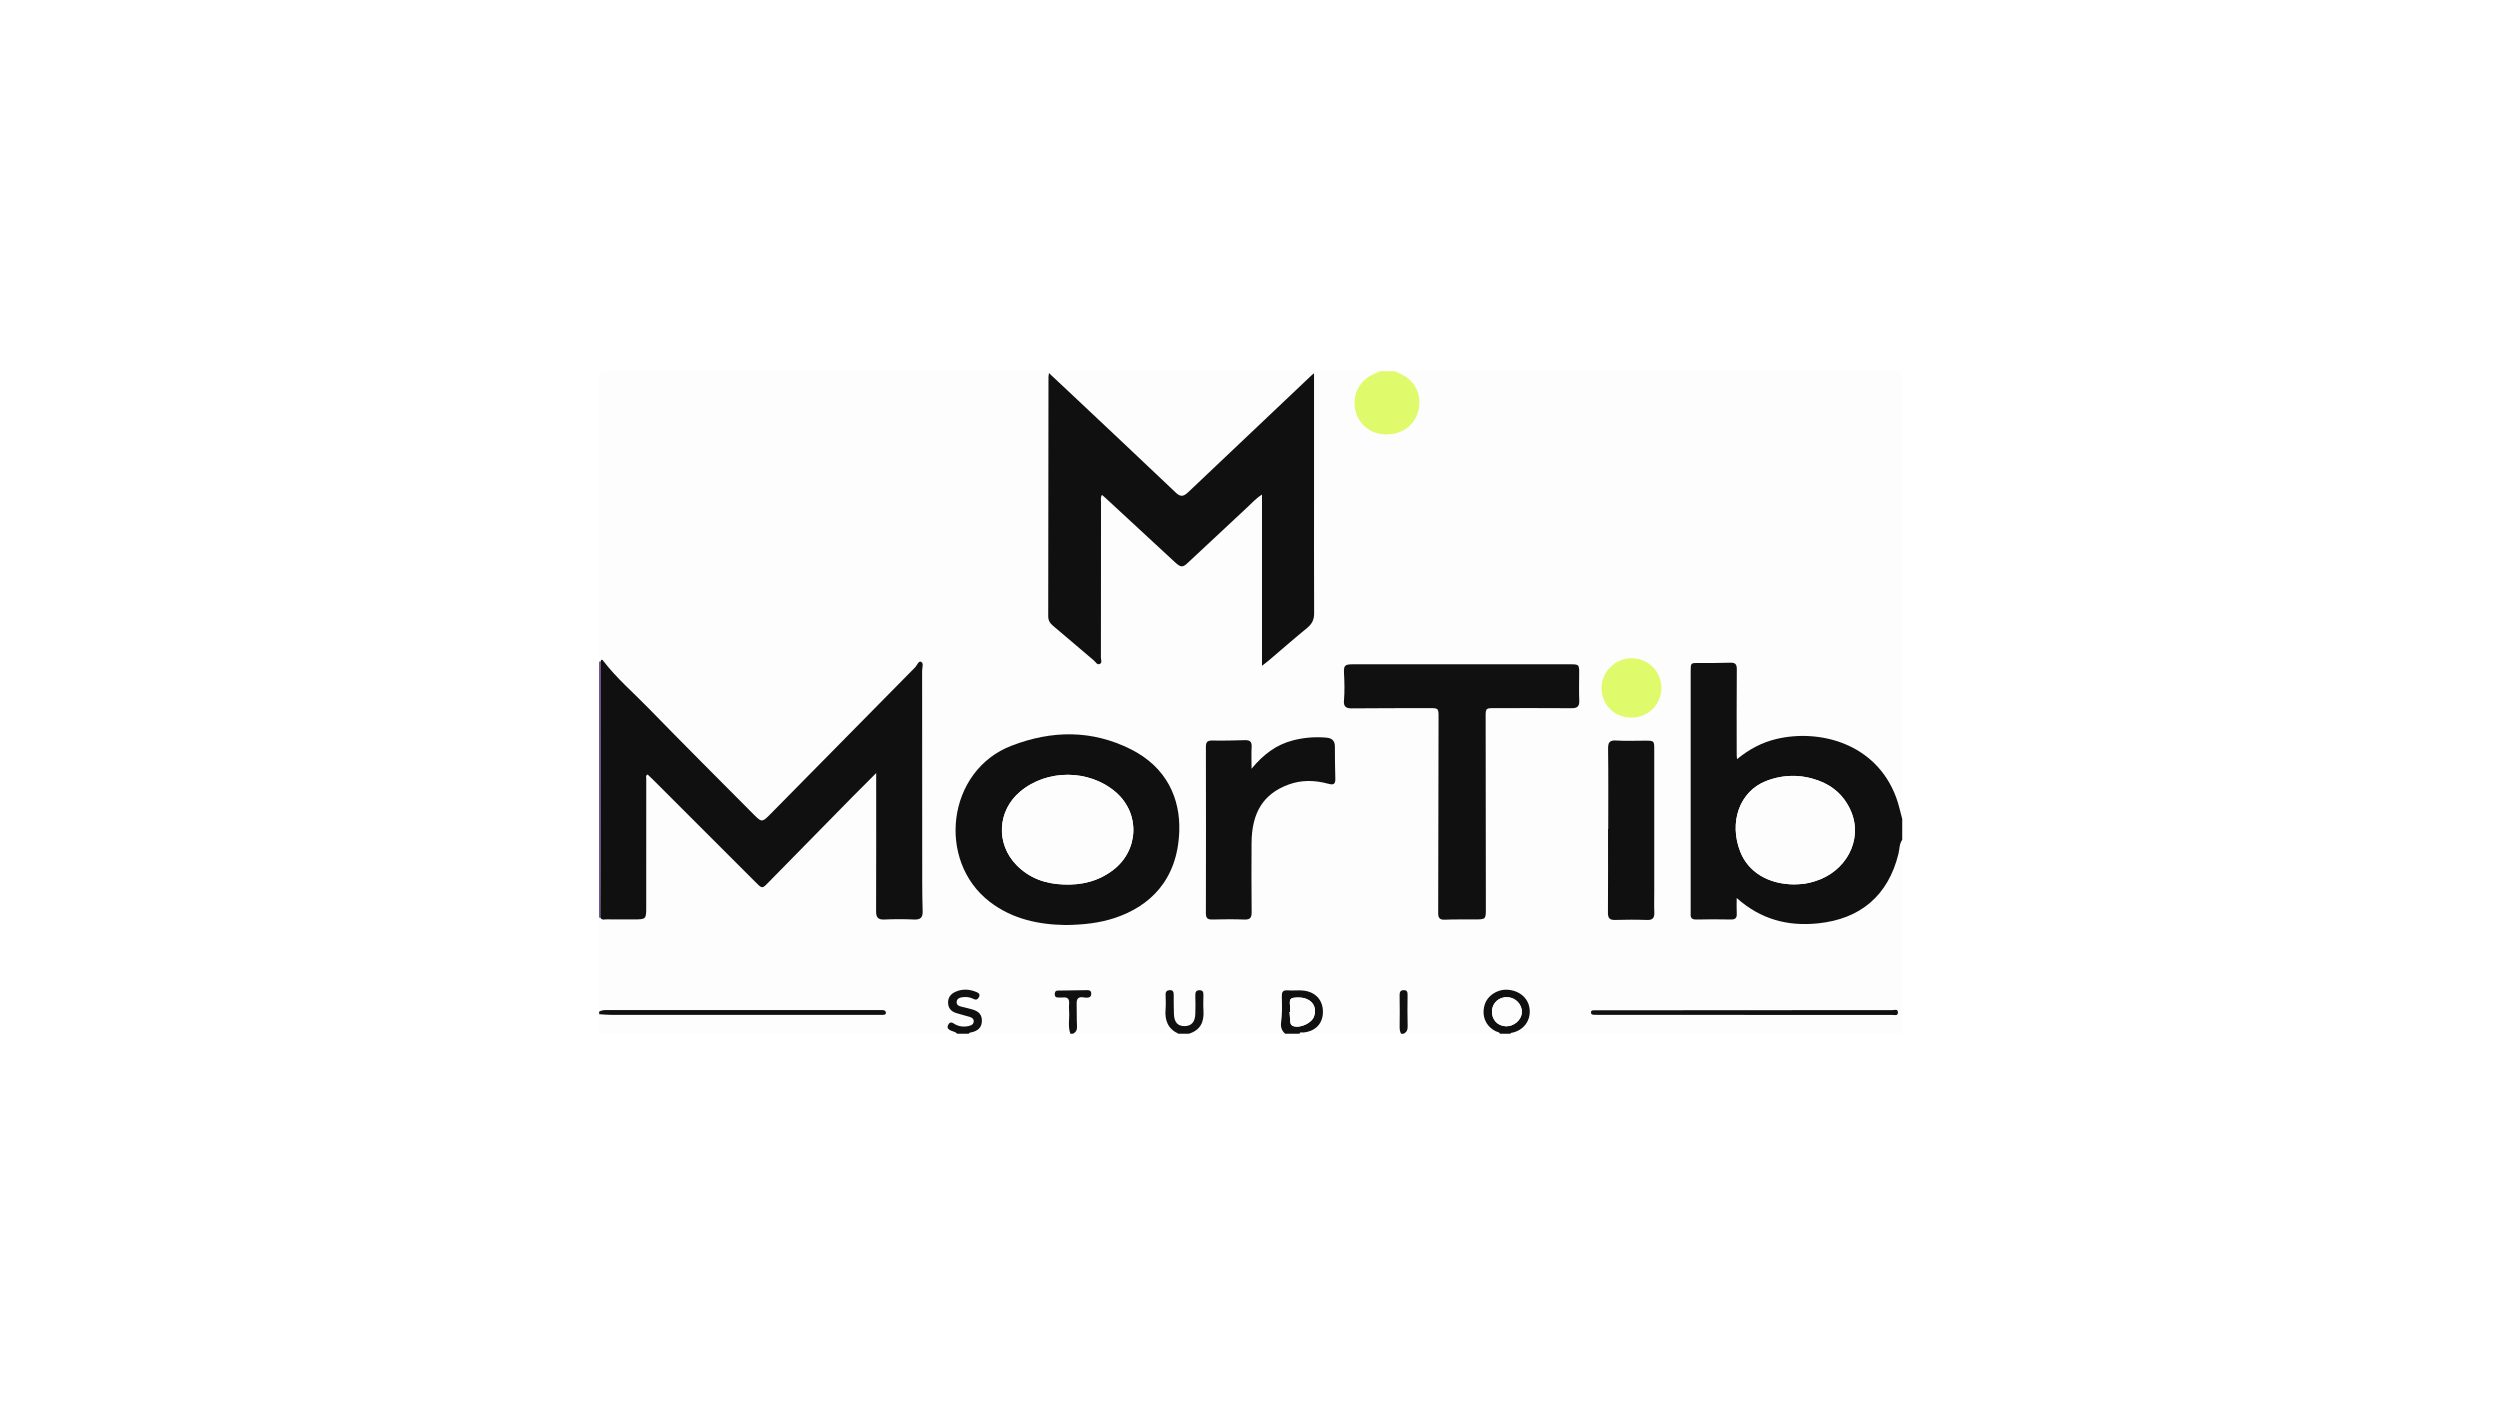
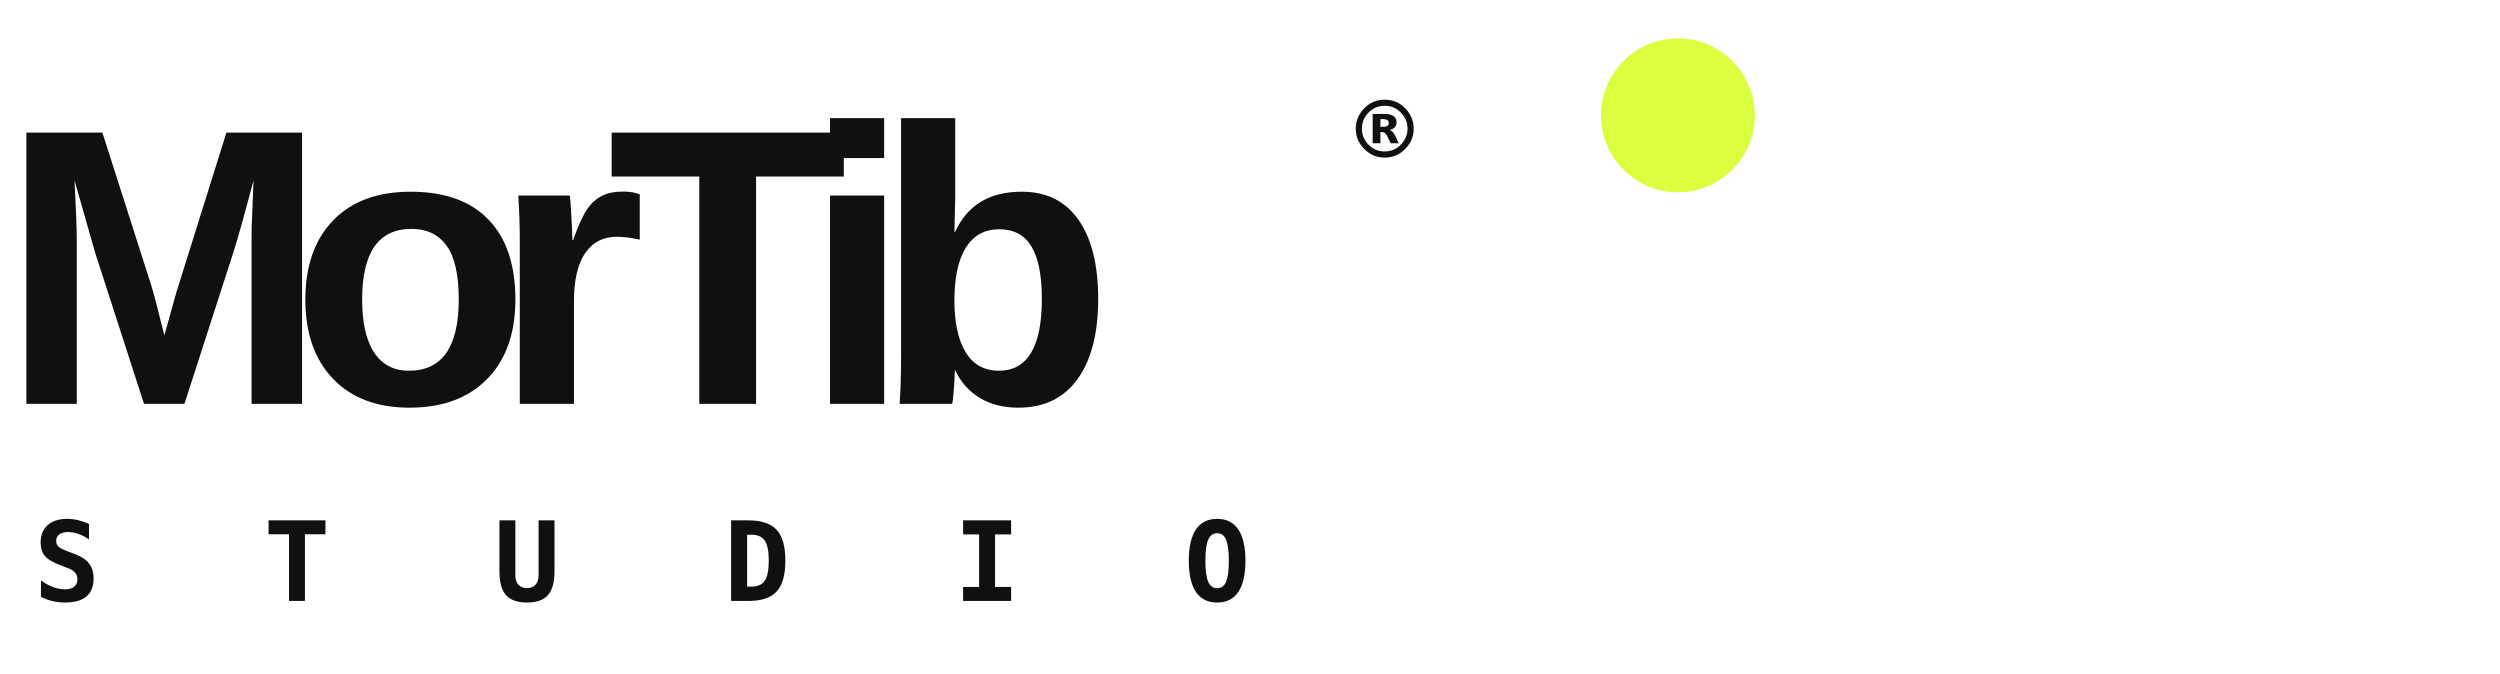
- <svg xmlns="http://www.w3.org/2000/svg" xmlns:xlink="http://www.w3.org/1999/xlink" version="1.1" id="Layer_1" x="0px" y="0px" viewBox="0 0 1920 1080" style="enable-background:new 0 0 1920 1080;" xml:space="preserve">
-   <style type="text/css">
- 	.st0{clip-path:url(#SVGID_00000042729544210953859640000009052027108851431600_);}
- 	.st1{fill:#FDFDFD;}
- 	.st2{fill:#101010;}
- 	.st3{fill:#DFFA6B;}
- 	.st4{fill:#5E358D;}
- </style>
-   <g>
-     <defs>
-       <rect id="SVGID_1_" x="460" y="285" width="1001" height="509" />
-     </defs>
-     <clipPath id="SVGID_00000047023148715513596650000001095270166866358448_">
-       <use xlink:href="#SVGID_1_" style="overflow:visible;" />
-     </clipPath>
-     <g style="clip-path:url(#SVGID_00000047023148715513596650000001095270166866358448_);">
-       <path class="st1" d="M1460.9,644.96c0,48.31-0.05,96.63,0.1,144.94c0.01,3.42-0.67,4.1-4.1,4.09    c-98.98-0.12-197.95-0.1-296.93-0.1c0.39-0.99,1.33-0.75,2.09-0.95c8.21-2.12,13.28-8.97,12.75-17.21    c-0.54-8.37-6.83-14.5-15.99-15.55c-8.3-0.95-16.52,4.19-18.68,11.68c-2.43,8.45,0.96,16.34,8.57,20.11    c1.12,0.56,2.65,0.47,3.26,1.91c-24.66,0-49.32,0-73.98,0c2.31-1.19,3.17-2.89,3.09-5.66c-0.24-7.95-0.13-15.91-0.06-23.86    c0.02-2.23-0.15-4.02-3-3.94c-2.59,0.07-3.17,1.47-3.12,3.9c0.15,8.12,0.13,16.24,0.02,24.36c-0.02,1.88,0.24,3.57,1.08,5.2    c-25.99,0-51.99,0-77.98,0c0.52-1.68,1.93-0.86,2.93-0.95c9.19-0.87,14.88-6.65,15.07-15.41c0.2-9.26-5.47-15.65-14.81-16.77    c-3.98-0.48-8.01,0.14-11.92-0.19c-4.49-0.38-4.91,1.6-4.83,5.14c0.14,6.48,0.35,12.98-0.56,19.42c-0.49,3.5,0.4,6.44,3.13,8.75    c-24.66,0-49.32,0-73.98,0c8.88-2.71,11.8-9.08,11.21-17.82c-0.26-3.81-0.08-7.65-0.04-11.47c0.03-2.12-0.02-4.12-2.91-4.13    c-2.99-0.01-3.38,1.83-3.31,4.33c0.14,4.66,0.18,9.33,0,13.98c-0.24,6.2-3.01,9.2-8.16,9.26c-5.23,0.07-7.98-2.82-8.25-9.06    c-0.22-4.98-0.15-9.97-0.18-14.95c-0.01-2.01-0.35-3.71-2.93-3.62c-2.19,0.08-3.35,1.05-3.3,3.4c0.08,3.83,0.29,7.68-0.03,11.48    c-0.72,8.42,1.9,14.89,9.89,18.6c-26.99,0-53.99,0-80.98,0c2.32-1.2,3.23-2.91,3.08-5.68c-0.32-5.8-0.1-11.63-0.27-17.44    c-0.11-3.6,1.22-5.37,4.98-4.83c0.98,0.14,1.98,0.34,2.95,0.3c1.82-0.08,3.18-0.7,3.27-2.91c0.09-2.29-1.23-2.93-3.11-2.9    c-7.47,0.08-14.94,0.23-22.42,0.33c-1.98,0.03-2.51,1.15-2.5,2.91c0.01,1.7,0.85,2.4,2.45,2.4c1.33,0,2.67,0.12,3.99-0.01    c3.53-0.36,4.85,1.26,4.6,4.66c-0.15,1.98-0.15,4,0,5.98c0.41,5.73-1.09,11.57,0.98,17.2c-25.99,0-51.99,0-77.98,0    c0.18-0.8,0.78-0.85,1.46-0.98c5.59-1.04,8.37-3.88,8.54-8.62c0.16-4.74-2.1-7.57-7.47-9.1c-2.87-0.82-5.78-1.46-8.68-2.18    c-1.96-0.48-3.44-1.48-3.21-3.72c0.23-2.16,1.89-3.02,3.81-3.35c3.19-0.56,6.32-0.24,9.21,1.27c1.97,1.03,3.23,0.23,4.08-1.42    c0.97-1.88,0.17-3.04-1.73-3.84c-5.46-2.3-10.92-2.7-16.41-0.21c-3.68,1.67-5.73,4.52-5.56,8.62c0.16,3.95,2.43,6.44,6.11,7.6    c3.32,1.04,6.69,1.9,10.04,2.86c1.84,0.53,3.61,1.37,3.54,3.56c-0.07,2.42-1.97,3.21-4.06,3.64c-4.09,0.84-7.92,0.28-11.43-2.06    c-1.77-1.18-3.14-0.79-4.09,1.02c-0.91,1.73-0.59,3.03,1.26,4.12c1.81,1.07,4.14,1.05,5.58,2.79c-90.32,0-180.64-0.03-270.97,0.1    c-3.47,0-4.39-0.73-4.05-4.12c0.36-3.62,0.08-7.31,0.08-10.97c2.87,0.17,5.75,0.49,8.62,0.49c68.42,0.03,136.84,0.02,205.26,0.02    c1.33,0,2.66,0.03,3.99-0.02c0.99-0.04,2.19-0.07,2.34-1.32c0.16-1.38-0.79-2.14-2.09-2.3c-0.99-0.12-1.99-0.04-2.99-0.04    c-69.92,0-139.84,0.01-209.76-0.03c-1.94,0-3.7,0.32-5.38,1.2c0-23.99,0-47.98,0-71.97c0.27-0.21,0.58-0.28,0.92-0.23    c1.12,2.24,3.2,1.33,4.88,1.36c6.83,0.11,13.66,0.04,20.49,0.04c9.99,0,9.9,0,9.89-10.17c-0.04-32.65-0.02-65.3,0.02-97.95    c0-1.01-0.7-2.37,1.08-3.13c1.24,1.18,2.57,2.39,3.85,3.66c26.51,26.5,53.02,53,79.53,79.5c4.47,4.47,4.63,4.51,9.04,0.03    c21.6-21.97,43.16-43.98,64.76-65.95c5.78-5.88,11.64-11.67,18.33-18.36c0,2.73,0,4.16,0,5.59c0,33.48,0.06,66.97-0.07,100.45    c-0.02,4.64,1.31,6.65,6.28,6.42c7.64-0.34,15.33-0.35,22.97,0c4.84,0.23,6.65-1.61,6.51-6.26c-0.22-7.49-0.34-14.98-0.34-22.47    c-0.03-54.14,0-108.28-0.07-162.42c0-2.35,1.43-5.84-0.91-6.82c-1.88-0.79-3.02,2.84-4.57,4.41    c-37.23,37.67-74.39,75.42-111.57,113.13c-5.67,5.75-6.38,5.72-11.93,0.12c-27.1-27.32-54.38-54.45-81.2-82.04    c-11.7-12.04-24.55-22.99-34.8-36.43c-1.32-1.73-1.7-0.13-2.06,0.92c-0.33-0.11-0.66-0.21-0.99-0.32    c0-72.97,0.03-145.94-0.1-218.92c-0.01-3.42,0.67-4.09,4.1-4.09c198.62,0.11,397.24,0.09,595.85,0.09c-2.24,1-4.55,1.88-6.72,3.03    c-10.11,5.38-14.96,16.21-12.3,27.28c2.54,10.57,11.65,17.89,22.7,18.23c12.24,0.38,21.93-6.11,25.26-16.94    c3.41-11.08-0.61-22.07-10.43-28.04c-2.36-1.43-5.01-2.4-7.52-3.57c128.47,0,256.94,0.02,385.41-0.09c3.75,0,4.6,0.84,4.59,4.59    c-0.12,113.12-0.09,226.25-0.09,339.37c-1.52-5.48-2.66-11.1-4.62-16.43c-15.47-42.03-59.25-52.78-91.95-45.03    c-11.15,2.64-20.99,7.86-30.32,15.52c-0.12-1.54-0.24-2.3-0.24-3.06c-0.01-21.98-0.1-43.96,0.08-65.94    c0.03-4.04-1.28-5.23-5.18-5.09c-7.98,0.29-15.98,0.24-23.97,0.21c-6.26-0.02-6.28-0.1-6.28,6.29c0,61.27,0,122.55,0,183.82    c0,0.83,0.05,1.67-0.01,2.5c-0.23,3.08,0.85,4.49,4.25,4.41c8.82-0.2,17.65-0.18,26.48-0.01c3.43,0.07,4.88-1.03,4.67-4.57    c-0.22-3.69-0.05-7.4-0.05-11.92c18.42,16.37,38.98,21.81,62.2,19.48c32.9-3.3,54.17-21.42,62.05-53.48    C1458.91,652.1,1458.61,648.16,1460.9,644.96z M1009.18,286.64c-1.25,1.05-1.73,1.42-2.18,1.84    c-31.42,29.75-62.85,59.48-94.21,89.27c-3.15,2.99-5.63,4.52-9.58,0.76c-27.01-25.69-54.19-51.2-81.33-76.76    c-5.23-4.93-10.48-9.83-16.29-15.27c-0.21,1.62-0.36,2.23-0.36,2.85c-0.07,61.28-0.11,122.57-0.2,183.85    c0,3.1,1.19,5.29,3.54,7.27c10.58,8.88,21.03,17.92,31.59,26.82c1.32,1.11,2.35,3.53,4.4,2.67c2.11-0.88,0.94-3.27,0.94-4.93    c0.07-39.8,0.04-79.6,0.08-119.41c0-1.72-0.56-3.56,0.75-5.54c0.95,0.83,1.81,1.54,2.63,2.29c17.71,16.38,35.43,32.75,53.13,49.15    c4.67,4.33,6.1,4.52,10.04,0.84c15.32-14.31,30.61-28.65,45.97-42.92c3.42-3.17,6.53-6.74,11.11-9.6c0,44.07,0,87.43,0,131.49    c2.05-1.6,3.62-2.74,5.09-3.99c9.89-8.4,19.65-16.97,29.69-25.18c3.69-3.02,5.29-6.32,5.26-11.1    c-0.14-31.64-0.07-63.28-0.07-94.93C1009.18,346.65,1009.18,317.18,1009.18,286.64z M818.55,710.42    c13.55-0.19,25.9-1.51,37.84-5.51c26.1-8.73,47.95-28.48,49.29-66.44c0.88-24.98-9.46-49.21-37.38-63.13    c-29.8-14.86-60.29-14.57-91.28-2.71c-49.91,19.1-57.79,88.48-16.96,119.9C777.64,706.05,798.03,710.13,818.55,710.42z     M1122.88,510.17c-27.99,0-55.98-0.01-83.97,0c-6.1,0-7.03,0.87-6.72,6.94c0.36,6.99,0.56,13.97-0.04,20.95    c-0.37,4.25,1.35,6,5.73,5.96c19.99-0.17,39.98-0.15,59.97-0.19c6.86-0.01,6.97,0.1,6.95,7.03    c-0.09,50.14-0.18,100.27-0.28,150.41c-0.01,3.3,0.93,5.22,4.9,5.05c7.82-0.32,15.65-0.2,23.48-0.22    c8.12-0.03,8.24-0.11,8.23-8.47c-0.05-48.97-0.11-97.95-0.16-146.92c-0.01-6.86,0.01-6.88,7.03-6.88    c19.66-0.01,39.32-0.08,58.98,0.06c4.25,0.03,6.05-1.29,5.88-5.75c-0.27-7.15-0.1-14.32-0.06-21.49c0.03-6.09-0.3-6.49-6.46-6.49    C1178.53,510.16,1150.71,510.17,1122.88,510.17z M961.19,590.38c0-6.54-0.22-11.69,0.07-16.81c0.23-4.06-1.47-5.25-5.23-5.13    c-8.32,0.25-16.64,0.45-24.96,0.29c-3.73-0.07-4.95,1.1-4.94,4.82c0.09,42.63,0.1,85.25-0.01,127.88    c-0.01,3.86,1.45,4.83,5.02,4.74c8.16-0.2,16.33-0.28,24.47,0.03c4.46,0.17,5.71-1.39,5.66-5.74c-0.21-17.65-0.15-35.3-0.07-52.95    c0.11-23.61,9.19-37.95,28.46-44.99c9.86-3.61,19.86-3.4,29.92-0.73c2.99,0.79,6.11,1.66,5.96-3.45    c-0.24-8.3-0.34-16.61-0.34-24.91c0-4.57-2.18-6.54-6.62-6.93c-8.71-0.76-17.28-0.05-25.71,2.14    C980.2,571.94,970.24,579.39,961.19,590.38z M1235.12,636.62c-0.05,0-0.11,0-0.16,0c0,21.47,0.08,42.94-0.07,64.4    c-0.03,4.14,1.36,5.61,5.5,5.49c8.15-0.23,16.32-0.29,24.46,0.02c4.53,0.17,5.83-1.67,5.66-5.85c-0.23-5.48-0.06-10.98-0.06-16.47    c0-36.12,0-72.23,0-108.35c0-7.03-0.01-7.03-7.22-7.03c-7.32,0-14.67,0.35-21.96-0.12c-5.28-0.34-6.33,1.59-6.27,6.5    C1235.27,595.67,1235.12,616.15,1235.12,636.62z M1253.01,551.16c12.73-0.01,22.91-10.09,22.94-22.71    c0.04-12.73-9.9-22.73-22.76-22.92c-12.58-0.18-23.36,10.55-23.23,23.12C1230.09,541.41,1240.09,551.17,1253.01,551.16z     M1339.94,779.41c0,0.01,0,0.02,0,0.03c37.81,0,75.61,0,113.42,0.01c1.74,0,4.16,0.96,4.25-1.82c0.1-3.03-2.56-1.88-4.15-1.88    c-75.28,0.02-150.55,0.08-225.83,0.14c-1.17,0-2.33-0.02-3.5,0.01c-0.99,0.03-2.09-0.01-2.24,1.37c-0.16,1.55,0.85,2.03,2.14,2.09    c1.33,0.06,2.66,0.04,4,0.04C1265.33,779.42,1302.63,779.41,1339.94,779.41z" />
-       <path class="st2" d="M1460.9,644.96c-2.29,3.2-1.99,7.14-2.87,10.72c-7.88,32.06-29.16,50.18-62.05,53.48    c-23.22,2.33-43.78-3.12-62.2-19.48c0,4.52-0.17,8.23,0.05,11.92c0.21,3.54-1.24,4.63-4.67,4.57c-8.82-0.18-17.65-0.19-26.48,0.01    c-3.4,0.08-4.48-1.34-4.25-4.41c0.06-0.83,0.01-1.66,0.01-2.5c0-61.27,0-122.55,0-183.82c0-6.39,0.01-6.31,6.28-6.29    c7.99,0.03,15.99,0.08,23.97-0.21c3.9-0.14,5.21,1.05,5.18,5.09c-0.18,21.98-0.09,43.96-0.08,65.94c0,0.76,0.11,1.52,0.24,3.06    c9.32-7.66,19.17-12.88,30.32-15.52c32.69-7.74,76.47,3.01,91.95,45.03c1.96,5.32,3.1,10.94,4.62,16.43    C1460.9,634.3,1460.9,639.63,1460.9,644.96z M1377.87,679.22c2.66-0.16,5.34-0.14,7.96-0.52c2.62-0.39,5.22-1.05,7.76-1.82    c24.06-7.26,37.06-31.48,28.28-53.09c-4.74-11.67-13.3-19.87-25.1-24.23c-13.46-4.97-27.11-4.91-40.5,0.32    c-20.21,7.9-28.69,31.54-19.7,54.33C1342.71,669.8,1358.11,679.08,1377.87,679.22z" />
-       <path class="st3" d="M1071,285.09c2.51,1.18,5.16,2.14,7.52,3.57c9.82,5.97,13.84,16.95,10.43,28.04    c-3.33,10.82-13.02,17.32-25.26,16.94c-11.05-0.34-20.16-7.66-22.7-18.23c-2.66-11.07,2.19-21.91,12.3-27.28    c2.16-1.15,4.48-2.03,6.72-3.03C1063.67,285.09,1067.33,285.09,1071,285.09z" />
-       <path class="st2" d="M460.15,776.91c1.68-0.89,3.44-1.21,5.38-1.2c69.92,0.04,139.84,0.03,209.76,0.03c1,0,2.01-0.08,2.99,0.04    c1.3,0.15,2.25,0.92,2.09,2.3c-0.15,1.25-1.35,1.28-2.34,1.32c-1.33,0.05-2.66,0.02-3.99,0.02c-68.42,0-136.84,0.01-205.26-0.02    c-2.88,0-5.75-0.32-8.62-0.49C460.15,778.24,460.15,777.57,460.15,776.91z" />
-       <path class="st2" d="M987.02,793.9c-2.72-2.32-3.62-5.26-3.13-8.75c0.91-6.45,0.71-12.95,0.56-19.42    c-0.08-3.55,0.34-5.52,4.83-5.14c3.92,0.33,7.94-0.29,11.92,0.19c9.33,1.12,15.01,7.51,14.81,16.77    c-0.19,8.75-5.88,14.53-15.07,15.41c-1,0.1-2.41-0.72-2.93,0.95C994.35,793.9,990.68,793.9,987.02,793.9z M990.78,777.23    c-0.13,0-0.27,0.01-0.4,0.01c0.18,2.48,0.34,4.96,0.54,7.44c0.13,1.58,0.65,2.81,2.38,3.39c5.25,1.76,14.07-2.29,15.85-7.38    c2.92-8.35-2.72-14.9-12.6-14.62c-5.79,0.17-6.36,0.85-5.8,6.68C990.91,774.24,990.78,775.74,990.78,777.23z" />
-       <path class="st2" d="M1151.98,793.9c-0.61-1.43-2.14-1.35-3.26-1.91c-7.61-3.78-11-11.67-8.57-20.11    c2.16-7.49,10.38-12.64,18.68-11.68c9.15,1.05,15.45,7.17,15.99,15.55c0.53,8.24-4.54,15.09-12.75,17.21    c-0.76,0.2-1.69-0.04-2.09,0.95C1157.31,793.9,1154.64,793.9,1151.98,793.9z M1156.22,788.15c6.49,0.33,12.4-4.79,12.57-10.9    c0.16-5.87-4.83-11.07-10.97-11.42c-6.45-0.37-11.77,4.35-11.99,10.66C1145.6,782.95,1149.94,787.82,1156.22,788.15z" />
-       <path class="st2" d="M735.08,793.9c-1.45-1.74-3.78-1.72-5.58-2.79c-1.85-1.1-2.17-2.39-1.26-4.12c0.95-1.81,2.32-2.2,4.09-1.02    c3.5,2.34,7.34,2.9,11.43,2.06c2.08-0.43,3.99-1.22,4.06-3.64c0.06-2.19-1.71-3.03-3.54-3.56c-3.34-0.96-6.72-1.81-10.04-2.86    c-3.68-1.16-5.95-3.65-6.11-7.6c-0.16-4.1,1.88-6.95,5.56-8.62c5.49-2.49,10.94-2.09,16.41,0.21c1.9,0.8,2.7,1.96,1.73,3.84    c-0.85,1.64-2.11,2.45-4.08,1.42c-2.89-1.51-6.02-1.82-9.21-1.27c-1.92,0.33-3.58,1.19-3.81,3.35c-0.24,2.24,1.25,3.24,3.21,3.72    c2.9,0.71,5.81,1.36,8.68,2.18c5.37,1.53,7.63,4.36,7.47,9.1c-0.16,4.74-2.94,7.58-8.54,8.62c-0.68,0.13-1.28,0.18-1.46,0.98    C741.08,793.9,738.08,793.9,735.08,793.9z" />
-       <path class="st2" d="M905.04,793.9c-7.99-3.7-10.61-10.18-9.89-18.6c0.32-3.8,0.12-7.66,0.03-11.48c-0.05-2.35,1.11-3.33,3.3-3.4    c2.58-0.09,2.91,1.61,2.93,3.62c0.03,4.98-0.03,9.97,0.18,14.95c0.27,6.25,3.01,9.13,8.25,9.06c5.14-0.07,7.91-3.06,8.16-9.26    c0.18-4.65,0.14-9.33,0-13.98c-0.07-2.5,0.32-4.34,3.31-4.33c2.88,0.01,2.93,2,2.91,4.13c-0.05,3.82-0.22,7.66,0.04,11.47    c0.59,8.74-2.33,15.11-11.21,17.82C910.37,793.9,907.71,793.9,905.04,793.9z" />
-       <path class="st2" d="M822.06,793.9c-2.07-5.63-0.57-11.47-0.98-17.2c-0.14-1.98-0.14-4,0-5.98c0.25-3.4-1.07-5.02-4.6-4.66    c-1.32,0.13-2.66,0.01-3.99,0.01c-1.6,0-2.44-0.7-2.45-2.4c-0.01-1.76,0.52-2.89,2.5-2.91c7.47-0.1,14.94-0.25,22.42-0.33    c1.88-0.02,3.2,0.62,3.11,2.9c-0.09,2.21-1.45,2.83-3.27,2.91c-0.98,0.04-1.97-0.16-2.95-0.3c-3.76-0.54-5.09,1.23-4.98,4.83    c0.18,5.81-0.04,11.64,0.27,17.44c0.15,2.77-0.76,4.48-3.08,5.68C823.39,793.9,822.73,793.9,822.06,793.9z" />
-       <path class="st4" d="M461.07,704.7c-0.34-0.05-0.64,0.03-0.92,0.23c0-65.64,0-131.28,0-196.93c0.33,0.11,0.66,0.21,0.99,0.32    c0.07,1.82,0.2,3.65,0.2,5.48c-0.03,52.47-0.07,104.95-0.13,157.42C461.2,682.39,461.12,693.54,461.07,704.7z" />
-       <path class="st2" d="M1076,793.9c-0.84-1.64-1.1-3.33-1.08-5.2c0.11-8.12,0.13-16.24-0.02-24.36c-0.04-2.43,0.54-3.83,3.12-3.9    c2.85-0.08,3.02,1.72,3,3.94c-0.08,7.95-0.19,15.91,0.06,23.86c0.08,2.76-0.78,4.47-3.09,5.66    C1077.33,793.9,1076.66,793.9,1076,793.9z" />
-       <path class="st2" d="M1009.18,286.64c0,30.54,0,60.01,0,89.49c0,31.64-0.07,63.28,0.07,94.93c0.02,4.77-1.58,8.08-5.26,11.1    c-10.04,8.22-19.8,16.78-29.69,25.18c-1.47,1.25-3.04,2.38-5.09,3.99c0-44.06,0-87.42,0-131.49c-4.58,2.87-7.7,6.43-11.11,9.6    c-15.36,14.27-30.64,28.61-45.97,42.92c-3.94,3.68-5.37,3.49-10.04-0.84c-17.69-16.4-35.41-32.77-53.13-49.15    c-0.82-0.76-1.68-1.47-2.63-2.29c-1.31,1.98-0.74,3.82-0.75,5.54c-0.04,39.8-0.02,79.6-0.08,119.41c0,1.66,1.17,4.06-0.94,4.93    c-2.05,0.85-3.08-1.56-4.4-2.67c-10.56-8.9-21.01-17.94-31.59-26.82c-2.36-1.98-3.55-4.17-3.54-7.27    c0.09-61.28,0.14-122.57,0.2-183.85c0-0.61,0.15-1.23,0.36-2.85c5.81,5.44,11.06,10.34,16.29,15.27    c27.13,25.56,54.31,51.07,81.33,76.76c3.95,3.76,6.43,2.23,9.58-0.76c31.36-29.8,62.8-59.53,94.21-89.27    C1007.45,288.06,1007.94,287.69,1009.18,286.64z" />
-       <path class="st2" d="M461.07,704.7c0.05-11.16,0.13-22.31,0.15-33.47c0.06-52.47,0.1-104.95,0.13-157.42    c0-1.83-0.13-3.65-0.2-5.48c0.36-1.05,0.74-2.65,2.06-0.92c10.25,13.44,23.1,24.39,34.8,36.43c26.82,27.59,54.1,54.73,81.2,82.04    c5.56,5.6,6.26,5.63,11.93-0.12c37.18-37.72,74.34-75.47,111.57-113.13c1.55-1.57,2.69-5.2,4.57-4.41    c2.35,0.99,0.91,4.47,0.91,6.82c0.07,54.14,0.04,108.28,0.07,162.42c0,7.49,0.12,14.98,0.34,22.47c0.14,4.65-1.67,6.49-6.51,6.26    c-7.64-0.36-15.33-0.35-22.97,0c-4.96,0.22-6.29-1.78-6.28-6.42c0.13-33.48,0.07-66.97,0.07-100.45c0-1.43,0-2.85,0-5.59    c-6.69,6.69-12.55,12.49-18.33,18.36c-21.6,21.97-43.16,43.98-64.76,65.95c-4.4,4.48-4.57,4.43-9.04-0.03    c-26.51-26.5-53.02-53.01-79.53-79.5c-1.27-1.27-2.61-2.49-3.85-3.66c-1.78,0.76-1.08,2.12-1.08,3.13    c-0.04,32.65-0.06,65.3-0.02,97.95c0.01,10.17,0.1,10.17-9.89,10.17c-6.83,0-13.66,0.06-20.49-0.04    C464.27,706.03,462.18,706.94,461.07,704.7z" />
-       <path class="st2" d="M818.55,710.42c-20.51-0.29-40.91-4.37-58.49-17.89c-40.83-31.41-32.95-100.8,16.96-119.9    c30.99-11.86,61.48-12.15,91.28,2.71c27.92,13.92,38.26,38.14,37.38,63.13c-1.34,37.96-23.19,57.71-49.29,66.44    C844.45,708.91,832.09,710.23,818.55,710.42z M816.71,679.28c13.88,0.61,26.71-2.44,37.95-10.94    c20.17-15.25,21.13-43.83,2.06-60.13c-20.41-17.44-52.6-17.57-73.19-0.29c-17.61,14.77-18.9,40.1-2.78,56.52    C790.6,674.47,802.86,678.81,816.71,679.28z" />
-       <path class="st2" d="M1122.88,510.17c27.82,0,55.65-0.01,83.47,0c6.16,0,6.5,0.4,6.46,6.49c-0.04,7.16-0.21,14.33,0.06,21.49    c0.17,4.46-1.63,5.78-5.88,5.75c-19.66-0.14-39.32-0.07-58.98-0.06c-7.02,0-7.04,0.01-7.03,6.88    c0.05,48.97,0.11,97.95,0.16,146.92c0.01,8.36-0.11,8.45-8.23,8.47c-7.83,0.02-15.66-0.1-23.48,0.22    c-3.97,0.16-4.91-1.76-4.9-5.05c0.1-50.14,0.2-100.27,0.28-150.41c0.01-6.94-0.1-7.04-6.95-7.03    c-19.99,0.03-39.98,0.01-59.97,0.19c-4.38,0.04-6.1-1.71-5.73-5.96c0.6-6.98,0.4-13.96,0.04-20.95c-0.31-6.07,0.61-6.94,6.72-6.94    C1066.9,510.16,1094.89,510.17,1122.88,510.17z" />
-       <path class="st2" d="M961.19,590.38c9.05-10.99,19.01-18.44,31.68-21.74c8.44-2.2,17-2.9,25.71-2.14    c4.44,0.38,6.62,2.36,6.62,6.93c0,8.3,0.1,16.61,0.34,24.91c0.15,5.11-2.97,4.24-5.96,3.45c-10.06-2.67-20.05-2.88-29.92,0.73    c-19.27,7.04-28.35,21.38-28.46,44.99c-0.08,17.65-0.14,35.3,0.07,52.95c0.05,4.34-1.2,5.91-5.66,5.74    c-8.15-0.31-16.32-0.22-24.47-0.03c-3.56,0.09-5.03-0.88-5.02-4.74c0.11-42.63,0.1-85.25,0.01-127.88    c-0.01-3.72,1.21-4.89,4.94-4.82c8.31,0.16,16.64-0.04,24.96-0.29c3.77-0.11,5.47,1.07,5.23,5.13    C960.97,578.69,961.19,583.84,961.19,590.38z" />
-       <path class="st2" d="M1235.12,636.62c0-20.47,0.16-40.94-0.11-61.41c-0.06-4.91,0.99-6.85,6.27-6.5    c7.29,0.47,14.64,0.12,21.96,0.12c7.21,0,7.22,0,7.22,7.03c0,36.12,0,72.23,0,108.35c0,5.49-0.17,10.99,0.06,16.47    c0.17,4.18-1.13,6.02-5.66,5.85c-8.15-0.3-16.31-0.25-24.46-0.02c-4.14,0.12-5.53-1.35-5.5-5.49c0.15-21.47,0.07-42.94,0.07-64.4    C1235.01,636.62,1235.06,636.62,1235.12,636.62z" />
-       <path class="st3" d="M1253.01,551.16c-12.91,0.02-22.92-9.75-23.05-22.5c-0.13-12.57,10.65-23.3,23.23-23.12    c12.86,0.18,22.8,10.19,22.76,22.92C1275.91,541.07,1265.74,551.14,1253.01,551.16z" />
-       <path class="st2" d="M1339.94,779.41c-37.31,0-74.61,0-111.92,0c-1.33,0-2.67,0.03-4-0.04c-1.29-0.06-2.3-0.54-2.14-2.09    c0.14-1.38,1.24-1.34,2.24-1.37c1.16-0.03,2.33-0.01,3.5-0.01c75.28-0.06,150.55-0.12,225.83-0.14c1.59,0,4.25-1.15,4.15,1.88    c-0.09,2.78-2.51,1.82-4.25,1.82c-37.81-0.02-75.61-0.01-113.42-0.01C1339.94,779.44,1339.94,779.43,1339.94,779.41z" />
-       <path class="st1" d="M1377.87,679.22c-19.76-0.14-35.16-9.42-41.3-25.01c-8.98-22.79-0.51-46.43,19.7-54.33    c13.39-5.23,27.04-5.3,40.5-0.32c11.8,4.36,20.36,12.56,25.1,24.23c8.79,21.61-4.21,45.83-28.28,53.09    c-2.54,0.77-5.14,1.43-7.76,1.82C1383.21,679.09,1380.53,679.07,1377.87,679.22z" />
-       <path class="st1" d="M990.78,777.23c0-1.49,0.12-2.99-0.02-4.47c-0.56-5.82,0-6.51,5.8-6.68c9.87-0.28,15.52,6.27,12.6,14.62    c-1.78,5.08-10.6,9.14-15.85,7.38c-1.73-0.58-2.26-1.82-2.38-3.39c-0.2-2.48-0.36-4.96-0.54-7.44    C990.52,777.24,990.65,777.23,990.78,777.23z" />
-       <path class="st1" d="M1156.22,788.15c-6.28-0.32-10.62-5.2-10.39-11.67c0.23-6.31,5.54-11.03,11.99-10.66    c6.14,0.35,11.13,5.55,10.97,11.42C1168.63,783.35,1162.72,788.48,1156.22,788.15z" />
-       <path class="st1" d="M816.71,679.28c-13.85-0.48-26.12-4.81-35.96-14.84c-16.12-16.42-14.83-41.75,2.78-56.52    c20.59-17.27,52.78-17.14,73.19,0.29c19.07,16.29,18.11,44.87-2.06,60.13C843.42,676.84,830.59,679.89,816.71,679.28z" />
-     </g>
+ <svg xmlns="http://www.w3.org/2000/svg" viewBox="0 0 520 140" role="img" aria-labelledby="title desc">
+   <g fill="#11100e">
+     <text x="0" y="84" font-family="Manrope, Arial, sans-serif" font-size="82" font-weight="800" letter-spacing="-8">MorTib</text>
+     <text x="282" y="34" font-family="DM Mono, monospace" font-size="20" font-weight="600" letter-spacing="0">®</text>
+     <text x="7" y="125" font-family="DM Mono, monospace" font-size="23" font-weight="600" letter-spacing="34">STUDIO</text>
  </g>
+   <circle cx="349" cy="24" r="16" fill="#d9ff3f" />
</svg>
